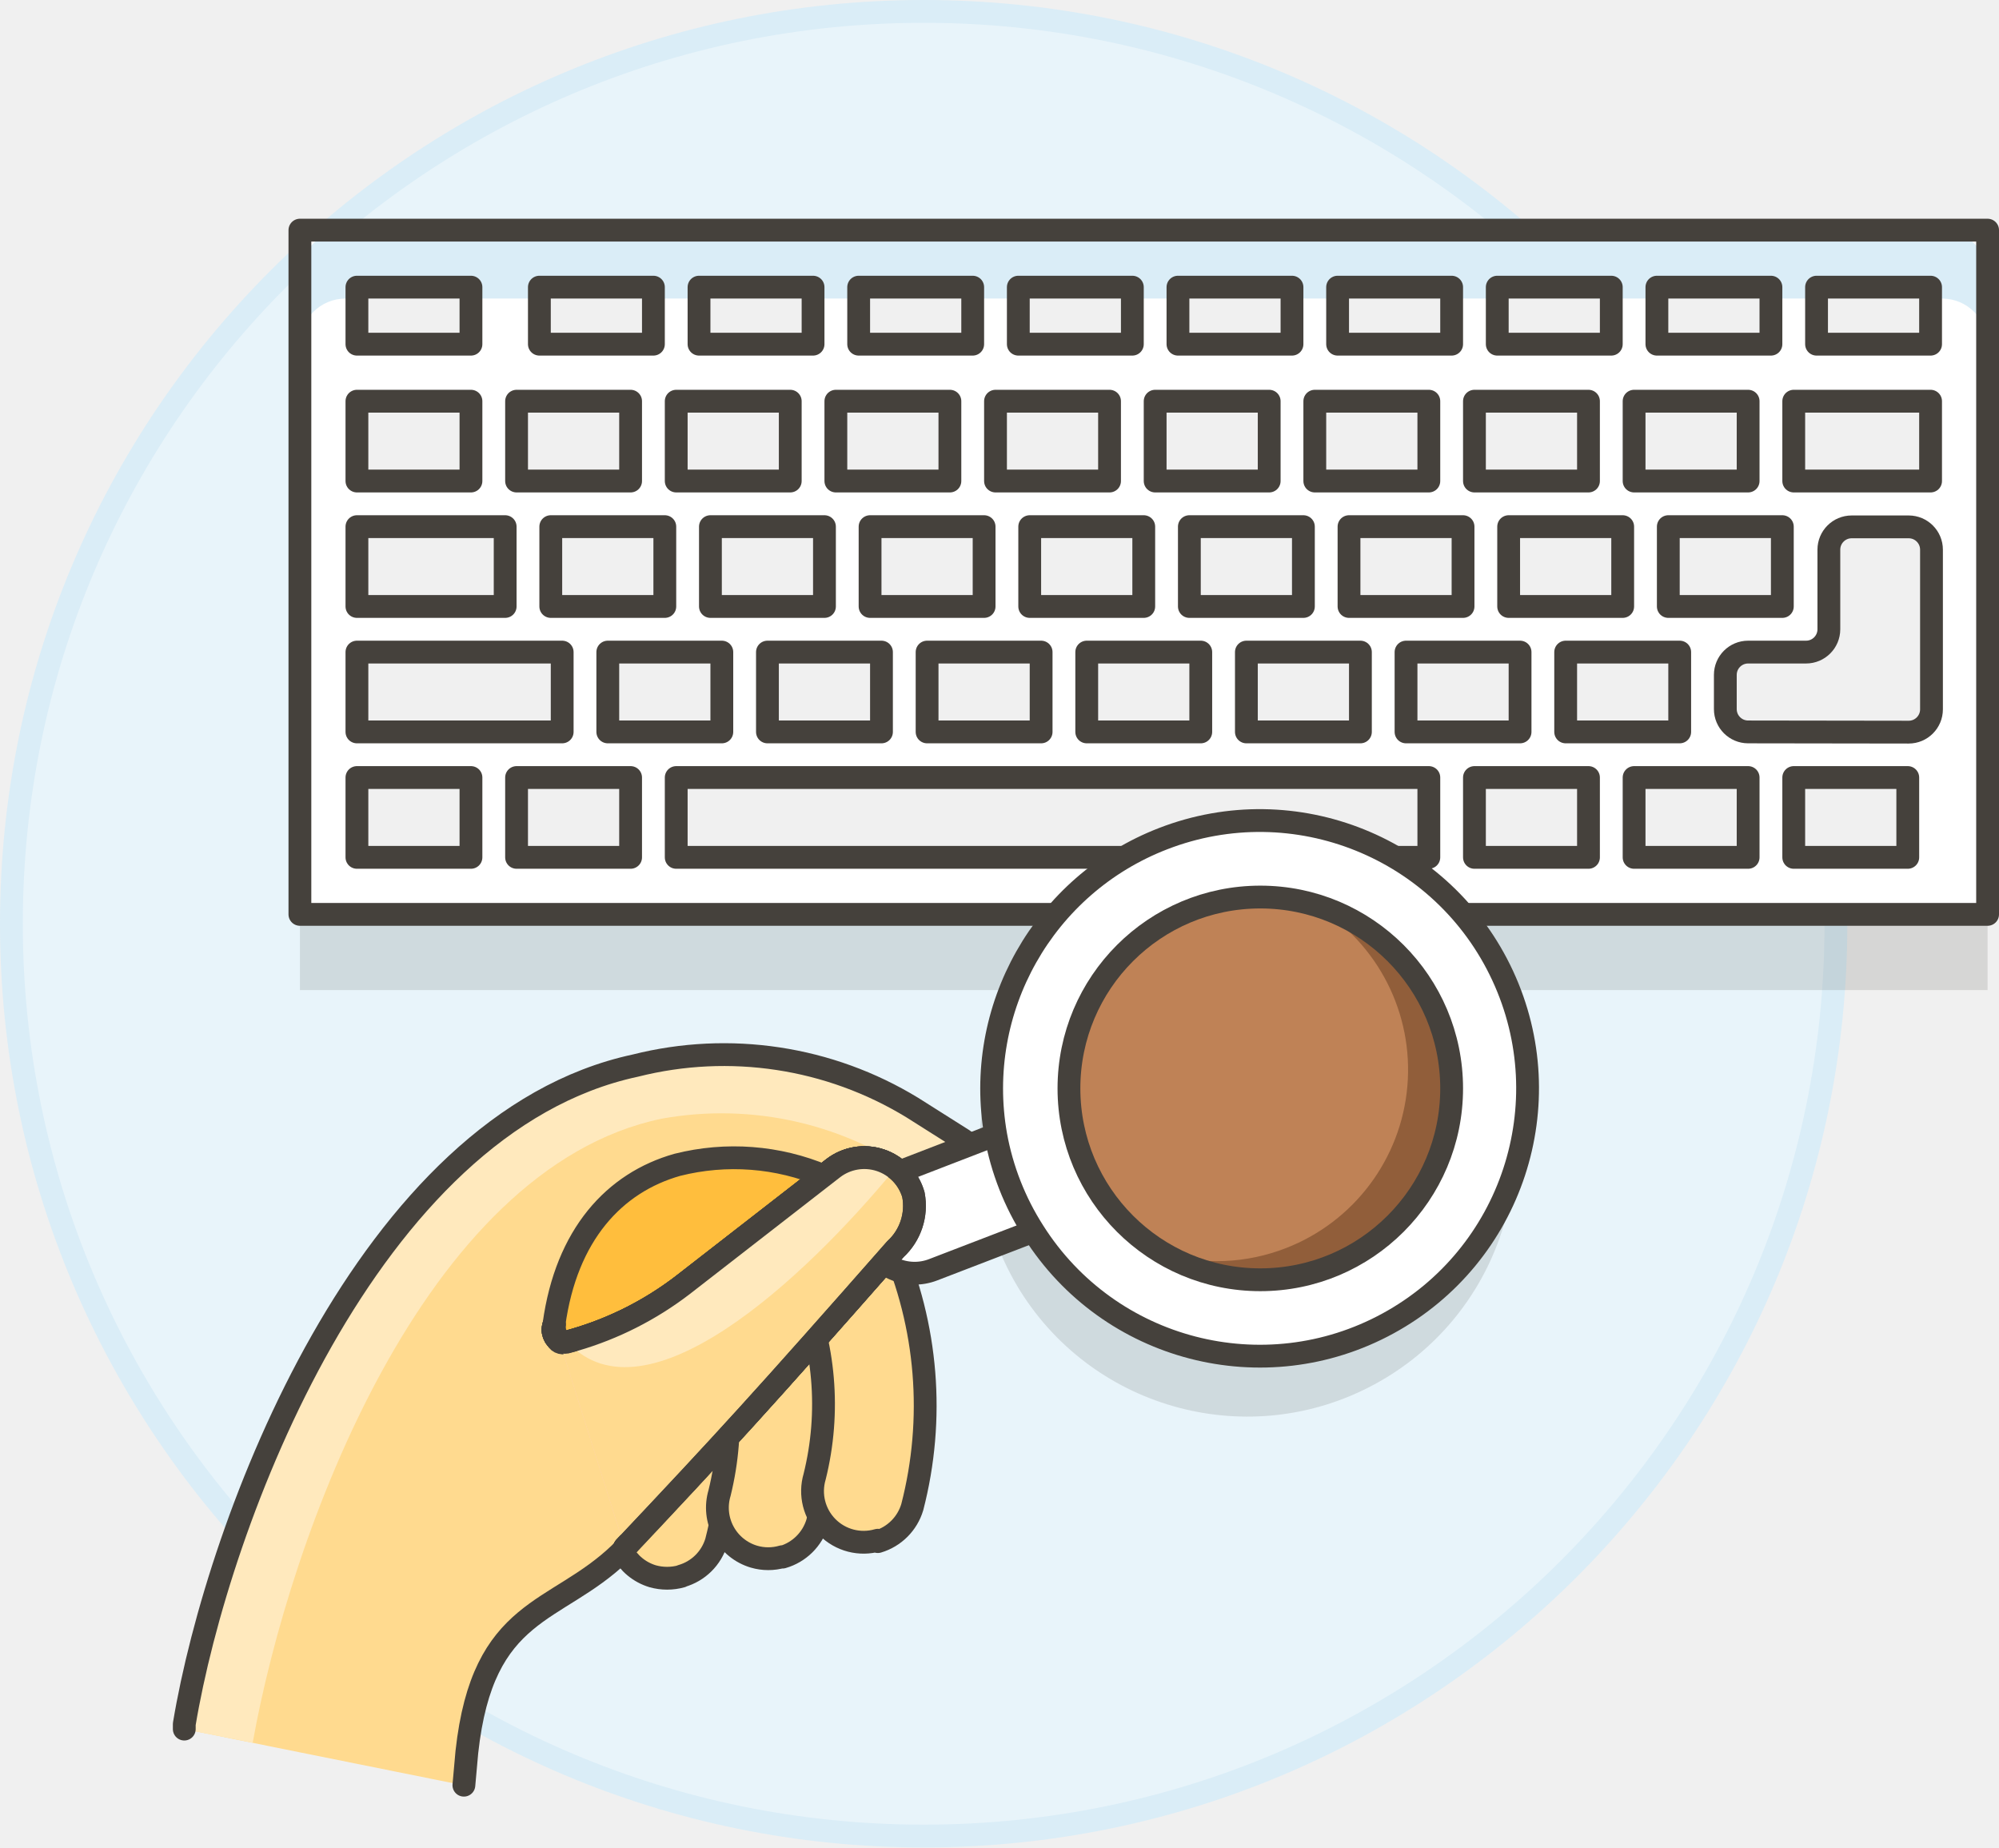
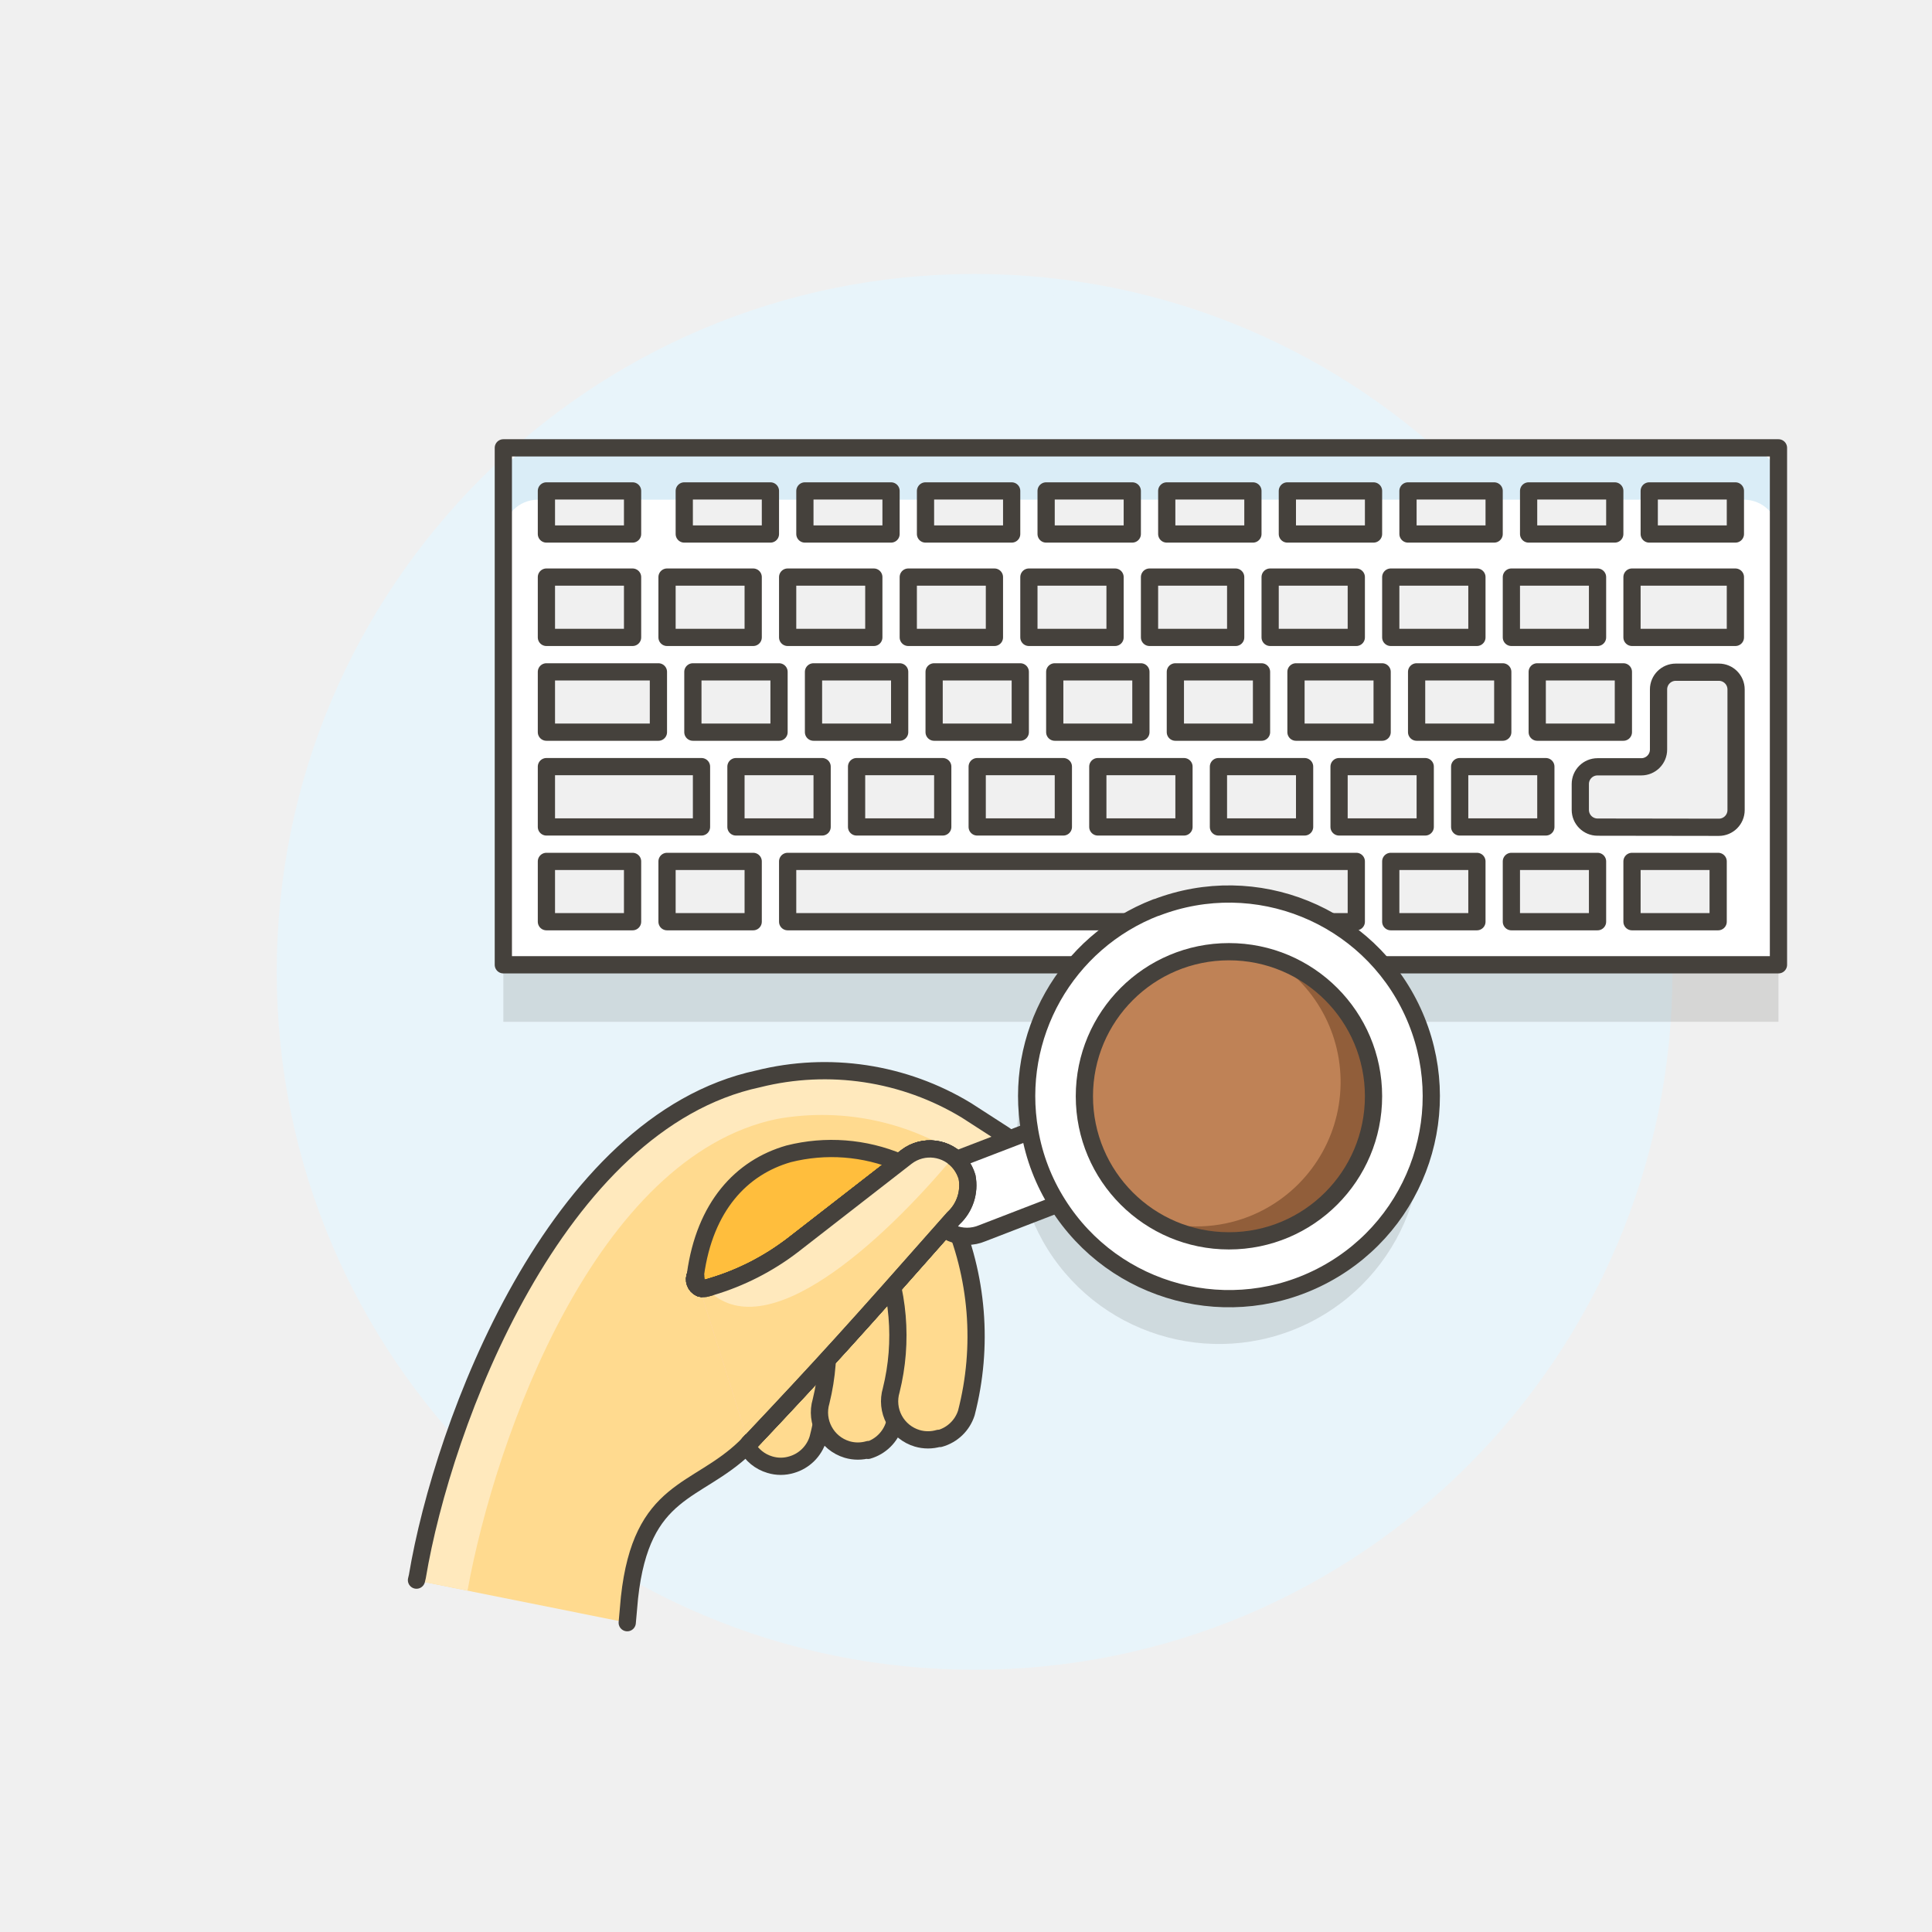
- <svg xmlns="http://www.w3.org/2000/svg" viewBox="0 0 87.65 81">
+ <svg xmlns="http://www.w3.org/2000/svg" id="who_are_we" data-name="who are we" viewBox="0 0 112.12 112.12">
  <defs>
-     <style>.cls-1{fill:#e8f4fa;stroke:#daedf7;}.cls-1,.cls-11,.cls-13,.cls-5,.cls-6,.cls-7{stroke-linecap:round;stroke-linejoin:round;}.cls-2{fill:#45413c;opacity:0.15;isolation:isolate;}.cls-13,.cls-3{fill:#fff;}.cls-4{fill:#daedf7;}.cls-5{fill:none;}.cls-11,.cls-13,.cls-5,.cls-6,.cls-7{stroke:#45413c;}.cls-6{fill:#f0f0f0;}.cls-7,.cls-8{fill:#ffda8f;}.cls-9{fill:#ffe9bd;}.cls-10{fill:#ffbe3d;}.cls-11{fill:#ffcebf;}.cls-12{fill:#ffdcd1;}.cls-14{fill:#bf8256;}.cls-15{fill:#915e3a;}</style>
+     <style>.cls-1{fill:#e8f4fa;stroke:#e8f4fa;}.cls-1,.cls-11,.cls-13,.cls-5,.cls-6,.cls-7{stroke-linecap:round;stroke-linejoin:round;}.cls-2{fill:#45413c;opacity:0.15;isolation:isolate;}.cls-13,.cls-3{fill:#fff;}.cls-4{fill:#daedf7;}.cls-5{fill:none;}.cls-11,.cls-13,.cls-5,.cls-6,.cls-7{stroke:#45413c;}.cls-6{fill:#f0f0f0;}.cls-7,.cls-8{fill:#ffda8f;}.cls-9{fill:#ffe9bd;}.cls-10{fill:#ffbe3d;}.cls-11{fill:#ffcebf;}.cls-12{fill:#ffdcd1;}.cls-14{fill:#bf8256;}.cls-15{fill:#915e3a;}</style>
  </defs>
-   <g id="Layer_2" data-name="Layer 2">
-     <g id="Ñëîé_1" data-name="Ñëîé 1">
-       <circle class="cls-1" cx="40.5" cy="40.5" r="40" />
-       <rect class="cls-2" x="13.15" y="13.41" width="74" height="30" />
-       <rect class="cls-3" x="13.15" y="10.09" width="74" height="30" />
-       <path class="cls-4" d="M85.15,10.09h-70a2,2,0,0,0-2,2h0v3h0a2,2,0,0,1,2-2h70a2,2,0,0,1,2,2v-3h0A2,2,0,0,0,85.15,10.09Z" />
-       <rect class="cls-5" x="13.15" y="10.09" width="74" height="30" />
-       <rect class="cls-6" x="15.65" y="12.59" width="5" height="2.5" />
-       <rect class="cls-6" x="23.65" y="12.59" width="5" height="2.5" />
-       <rect class="cls-6" x="30.65" y="12.59" width="5" height="2.5" />
-       <rect class="cls-6" x="37.65" y="12.59" width="5" height="2.5" />
-       <rect class="cls-6" x="44.65" y="12.59" width="5" height="2.5" />
-       <rect class="cls-6" x="51.65" y="12.59" width="5" height="2.5" />
-       <rect class="cls-6" x="58.65" y="12.59" width="5" height="2.5" />
-       <rect class="cls-6" x="65.65" y="12.59" width="5" height="2.5" />
-       <rect class="cls-6" x="72.65" y="12.59" width="5" height="2.5" />
-       <rect class="cls-6" x="79.65" y="12.59" width="5" height="2.5" />
-       <rect class="cls-6" x="15.65" y="17.59" width="5" height="3.5" />
-       <rect class="cls-6" x="22.65" y="17.59" width="5" height="3.5" />
-       <rect class="cls-6" x="29.65" y="17.59" width="5" height="3.5" />
-       <rect class="cls-6" x="36.65" y="17.59" width="5" height="3.5" />
-       <rect class="cls-6" x="43.65" y="17.59" width="5" height="3.5" />
-       <rect class="cls-6" x="50.65" y="17.59" width="5" height="3.5" />
-       <rect class="cls-6" x="57.65" y="17.59" width="5" height="3.5" />
-       <rect class="cls-6" x="64.65" y="17.59" width="5" height="3.5" />
-       <rect class="cls-6" x="71.65" y="17.59" width="5" height="3.5" />
-       <rect class="cls-6" x="78.65" y="17.59" width="6" height="3.5" />
-       <rect class="cls-6" x="15.65" y="23.09" width="6.5" height="3.5" />
-       <rect class="cls-6" x="24.15" y="23.09" width="5" height="3.5" />
-       <rect class="cls-6" x="31.15" y="23.09" width="5" height="3.5" />
-       <rect class="cls-6" x="38.15" y="23.09" width="5" height="3.5" />
-       <rect class="cls-6" x="45.15" y="23.09" width="5" height="3.5" />
-       <rect class="cls-6" x="52.15" y="23.09" width="5" height="3.5" />
-       <rect class="cls-6" x="59.15" y="23.09" width="5" height="3.5" />
-       <rect class="cls-6" x="66.15" y="23.09" width="5" height="3.5" />
-       <rect class="cls-6" x="73.15" y="23.09" width="5" height="3.5" />
-       <path class="cls-6" d="M76.65,32.09h0a1,1,0,0,1-1-1h0v-1.5h0a1,1,0,0,1,1-1h2.54a1,1,0,0,0,1-1h0l0-3.49h0a1,1,0,0,1,1-1h2.5a1,1,0,0,1,1,1v7h0a1,1,0,0,1-1,1Z" />
-       <rect class="cls-6" x="15.65" y="28.59" width="9" height="3.5" />
-       <rect class="cls-6" x="26.65" y="28.59" width="5" height="3.5" />
-       <rect class="cls-6" x="33.65" y="28.59" width="5" height="3.5" />
-       <rect class="cls-6" x="40.65" y="28.59" width="5" height="3.5" />
-       <rect class="cls-6" x="47.65" y="28.59" width="5" height="3.5" />
-       <rect class="cls-6" x="54.65" y="28.59" width="5" height="3.5" />
-       <rect class="cls-6" x="61.65" y="28.59" width="5" height="3.5" />
-       <rect class="cls-6" x="68.65" y="28.59" width="5" height="3.5" />
-       <rect class="cls-6" x="15.65" y="34.09" width="5" height="3.5" />
-       <rect class="cls-6" x="22.65" y="34.09" width="5" height="3.5" />
-       <rect class="cls-6" x="29.65" y="34.09" width="33" height="3.5" />
-       <rect class="cls-6" x="64.65" y="34.09" width="5" height="3.5" />
-       <rect class="cls-6" x="71.65" y="34.09" width="5" height="3.5" />
-       <rect class="cls-6" x="78.65" y="34.09" width="5" height="3.5" />
-       <path class="cls-7" d="M29.88,69.1h0a2.23,2.23,0,0,0,1.53-1.51h0A17.82,17.82,0,0,0,30.48,56h0a2.24,2.24,0,0,0-4.08,1.85h0a13.25,13.25,0,0,1,.72,8.47h0a2.24,2.24,0,0,0,1.5,2.79,2.34,2.34,0,0,0,1.26,0Z" />
-       <path class="cls-7" d="M34.31,68.27h0a2.25,2.25,0,0,0,1.53-1.51h0a17.76,17.76,0,0,0-.94-11.61h0A2.24,2.24,0,0,0,30.83,57h0a13.22,13.22,0,0,1,.72,8.46h0a2.24,2.24,0,0,0,1.51,2.79,2.22,2.22,0,0,0,1.25,0Z" />
-       <path class="cls-7" d="M38.49,67.59h0A2.25,2.25,0,0,0,40,66.08h0a17.79,17.79,0,0,0-.94-11.62h0A2.25,2.25,0,0,0,35,56.27l0,0h0a13.19,13.19,0,0,1,.72,8.47h0a2.24,2.24,0,0,0,2.77,2.79Z" />
-       <path class="cls-8" d="M42.23,50,40,48.56h0a15.91,15.91,0,0,0-12.16-1.84c-11.76,2.52-18.29,20-19.76,28.87l0,.22,12.27,2.47.13-1.45c.7-6.42,3.9-6,6.72-8.74,4.47-4.73,6.2-6.62,11.91-13.11.57-.94.63-1.23,1.2-1h0a2.24,2.24,0,0,0,1.93-4Z" />
-       <path class="cls-9" d="M42.23,50,40,48.56h0a15.91,15.91,0,0,0-12.16-1.84c-11.76,2.52-18.29,20-19.76,28.87l0,.22,3,.6C12.7,67.34,18.55,51.24,29,49.05h0a14.77,14.77,0,0,1,11.4,2.64l2.07,1.43h0l.21.18h0a2,2,0,0,0,.11-2.89,1.92,1.92,0,0,0-.56-.42Z" />
-       <path class="cls-10" d="M36.14,51.55l-6.2,4.82c-.08.06-.18.12-.26.19h0a14.88,14.88,0,0,1-4.46,2.21l-.25.07c-.63.18-.61-.24-.67-.77.53-3.94,2.64-6.22,5.4-7h0A10.17,10.17,0,0,1,36.14,51.55Z" />
-       <path class="cls-5" d="M20.34,78.27l.13-1.45c.7-6.41,3.9-6,6.73-8.73,4.46-4.74,6.18-6.62,11.9-13.12.57-.93.62-1.22,1.21-1h0a2.24,2.24,0,0,0,1.92-4L40,48.56h0a15.86,15.86,0,0,0-12.14-1.84c-11.76,2.52-18.3,20-19.78,28.87l0,.22M29.94,56.37a2.48,2.48,0,0,0-.26.19h0a14.88,14.88,0,0,1-4.46,2.21l-.25.07c-.63.18-.61-.24-.68-.77.54-3.94,2.65-6.22,5.41-7h0a10.17,10.17,0,0,1,6.44.49Z" />
-       <path class="cls-11" d="M24.3,58.07h0a.56.56,0,0,0,.27.74.53.53,0,0,0,.39,0h0l.25-.07h0a14.39,14.39,0,0,0,4.73-2.4l6.59-5.12h0a2.24,2.24,0,0,1,3.52,1.16h0a2.58,2.58,0,0,1-.79,2.39c-5.76,6.55-7.5,8.45-11.87,13.08" />
-       <path class="cls-12" d="M24.91,58.87h0a18.62,18.62,0,0,0,5-2.5l6.59-5.12h0a2.22,2.22,0,0,1,2.74,0C35.22,56.13,28.32,62.5,24.91,58.87Z" />
-       <path class="cls-5" d="M24.3,58.07h0a.56.56,0,0,0,.27.74.53.53,0,0,0,.39,0h0l.25-.07h0a14.39,14.39,0,0,0,4.73-2.4l6.59-5.12h0a2.24,2.24,0,0,1,3.52,1.16h0a2.58,2.58,0,0,1-.79,2.39c-5.76,6.55-7.5,8.45-11.87,13.08" />
-       <path class="cls-2" d="M50.47,39.4h0a11.75,11.75,0,0,0-7.35,13h0a12,12,0,0,0,1.62,4.21h0a11.74,11.74,0,1,0,5.73-17.2Z" />
-       <path class="cls-4" d="M45.6,49l-6.32,2.44h0A2.25,2.25,0,0,0,38,54.37h0a2.25,2.25,0,0,0,2.92,1.3h0l6.32-2.43Z" />
-       <path class="cls-13" d="M45.6,49l-6.32,2.44h0A2.25,2.25,0,0,0,38,54.37h0a2.25,2.25,0,0,0,2.92,1.3h0l6.32-2.43Z" />
-       <path class="cls-13" d="M51,36.77h0a11.75,11.75,0,0,0-7.34,13h0A11.7,11.7,0,0,0,45.32,54h0A11.74,11.74,0,1,0,51,36.77Z" />
-       <circle class="cls-14" cx="55.26" cy="47.72" r="8.39" />
-       <path class="cls-15" d="M56.39,54.72h0a8.39,8.39,0,0,0,1.3-15h0a8.39,8.39,0,1,1-6.75,15.22h0A8.35,8.35,0,0,0,56.39,54.72Z" />
-       <circle class="cls-5" cx="55.26" cy="47.72" r="8.39" />
-       <path class="cls-7" d="M24.3,58.07h0a.56.56,0,0,0,.27.74.53.53,0,0,0,.39,0h0l.25-.07h0a14.39,14.39,0,0,0,4.73-2.4l6.59-5.12h0a2.24,2.24,0,0,1,3.52,1.16h0a2.58,2.58,0,0,1-.79,2.39c-5.76,6.55-7.5,8.45-11.87,13.08" />
-       <path class="cls-9" d="M24.91,58.87h0a18.62,18.62,0,0,0,5-2.5l6.59-5.12h0a2.22,2.22,0,0,1,2.74,0C35.22,56.13,28.32,62.5,24.91,58.87Z" />
-       <path class="cls-5" d="M24.3,58.07h0a.56.56,0,0,0,.27.74.53.53,0,0,0,.39,0h0l.25-.07h0a14.39,14.39,0,0,0,4.73-2.4l6.59-5.12h0a2.24,2.24,0,0,1,3.52,1.16h0a2.58,2.58,0,0,1-.79,2.39c-5.76,6.55-7.5,8.45-11.87,13.08" />
-     </g>
+   <g id="keyboard">
+     <circle class="cls-1" cx="56.56" cy="56.4" r="40" />
+     <rect class="cls-2" x="29.21" y="29.3" width="74" height="30" />
+     <rect class="cls-3" x="29.21" y="25.99" width="74" height="30" />
+     <path class="cls-4" d="M101.21,26h-70a2,2,0,0,0-2,2h0v3h0a2,2,0,0,1,2-2h70a2,2,0,0,1,2,2V28h0A2,2,0,0,0,101.21,26Z" />
+     <rect class="cls-5" x="29.21" y="25.99" width="74" height="30" />
+     <rect class="cls-6" x="31.71" y="28.49" width="5" height="2.5" />
+     <rect class="cls-6" x="39.71" y="28.49" width="5" height="2.5" />
+     <rect class="cls-6" x="46.71" y="28.49" width="5" height="2.5" />
+     <rect class="cls-6" x="53.71" y="28.49" width="5" height="2.5" />
+     <rect class="cls-6" x="60.71" y="28.49" width="5" height="2.5" />
+     <rect class="cls-6" x="67.71" y="28.49" width="5" height="2.5" />
+     <rect class="cls-6" x="74.71" y="28.49" width="5" height="2.5" />
+     <rect class="cls-6" x="81.71" y="28.49" width="5" height="2.5" />
+     <rect class="cls-6" x="88.71" y="28.49" width="5" height="2.5" />
+     <rect class="cls-6" x="95.71" y="28.49" width="5" height="2.5" />
+     <rect class="cls-6" x="31.71" y="33.49" width="5" height="3.5" />
+     <rect class="cls-6" x="38.71" y="33.49" width="5" height="3.5" />
+     <rect class="cls-6" x="45.71" y="33.49" width="5" height="3.5" />
+     <rect class="cls-6" x="52.71" y="33.49" width="5" height="3.5" />
+     <rect class="cls-6" x="59.71" y="33.49" width="5" height="3.5" />
+     <rect class="cls-6" x="66.71" y="33.49" width="5" height="3.5" />
+     <rect class="cls-6" x="73.71" y="33.49" width="5" height="3.5" />
+     <rect class="cls-6" x="80.71" y="33.49" width="5" height="3.5" />
+     <rect class="cls-6" x="87.71" y="33.49" width="5" height="3.5" />
+     <rect class="cls-6" x="94.71" y="33.49" width="6" height="3.5" />
+     <rect class="cls-6" x="31.71" y="38.99" width="6.5" height="3.5" />
+     <rect class="cls-6" x="40.21" y="38.99" width="5" height="3.5" />
+     <rect class="cls-6" x="47.21" y="38.99" width="5" height="3.5" />
+     <rect class="cls-6" x="54.21" y="38.99" width="5" height="3.5" />
+     <rect class="cls-6" x="61.21" y="38.99" width="5" height="3.5" />
+     <rect class="cls-6" x="68.21" y="38.99" width="5" height="3.5" />
+     <rect class="cls-6" x="75.21" y="38.99" width="5" height="3.5" />
+     <rect class="cls-6" x="82.21" y="38.99" width="5" height="3.5" />
+     <rect class="cls-6" x="89.21" y="38.99" width="5" height="3.5" />
+     <path class="cls-6" d="M92.71,48h0a1,1,0,0,1-1-1h0v-1.5h0a1,1,0,0,1,1-1h2.54a1,1,0,0,0,1-1h0l0-3.49h0a1,1,0,0,1,1-1h2.5a1,1,0,0,1,1,1v7h0a1,1,0,0,1-1,1Z" />
+     <rect class="cls-6" x="31.71" y="44.49" width="9" height="3.5" />
+     <rect class="cls-6" x="42.71" y="44.49" width="5" height="3.5" />
+     <rect class="cls-6" x="49.71" y="44.49" width="5" height="3.5" />
+     <rect class="cls-6" x="56.71" y="44.49" width="5" height="3.5" />
+     <rect class="cls-6" x="63.71" y="44.49" width="5" height="3.5" />
+     <rect class="cls-6" x="70.71" y="44.49" width="5" height="3.5" />
+     <rect class="cls-6" x="77.71" y="44.49" width="5" height="3.5" />
+     <rect class="cls-6" x="84.71" y="44.49" width="5" height="3.5" />
+     <rect class="cls-6" x="31.71" y="49.99" width="5" height="3.5" />
+     <rect class="cls-6" x="38.71" y="49.99" width="5" height="3.5" />
+     <rect class="cls-6" x="45.71" y="49.99" width="33" height="3.5" />
+     <rect class="cls-6" x="80.71" y="49.99" width="5" height="3.5" />
+     <rect class="cls-6" x="87.71" y="49.99" width="5" height="3.5" />
+     <rect class="cls-6" x="94.71" y="49.99" width="5" height="3.5" />
+     <path class="cls-7" d="M45.94,85h0a2.25,2.25,0,0,0,1.53-1.51h0a17.85,17.85,0,0,0-.93-11.62h0a2.24,2.24,0,0,0-4.08,1.86h0a13.22,13.22,0,0,1,.72,8.46h0A2.23,2.23,0,0,0,44.68,85a2.16,2.16,0,0,0,1.26,0Z" />
+     <path class="cls-7" d="M50.37,84.17h0a2.25,2.25,0,0,0,1.53-1.51h0A17.79,17.79,0,0,0,51,71h0a2.24,2.24,0,0,0-4.07,1.86h0a13.23,13.23,0,0,1,.72,8.46h0a2.25,2.25,0,0,0,1.51,2.8,2.22,2.22,0,0,0,1.25,0Z" />
+     <path class="cls-7" d="M54.54,83.48h0A2.25,2.25,0,0,0,56.08,82h0a17.77,17.77,0,0,0-.94-11.61h0A2.24,2.24,0,0,0,51,72.16l0,.06h0a13.16,13.16,0,0,1,.72,8.46h0a2.24,2.24,0,0,0,1.51,2.79,2.22,2.22,0,0,0,1.25,0Z" />
+     <path class="cls-8" d="M58.29,65.88,56.1,64.45h0a15.86,15.86,0,0,0-12.16-1.83c-11.76,2.51-18.29,20-19.76,28.87l-.05.22L36.4,94.17l.13-1.45c.7-6.42,3.9-6,6.72-8.74,4.47-4.72,6.2-6.62,11.91-13.11.56-.94.63-1.22,1.2-1h0a2.24,2.24,0,0,0,1.93-4Z" />
+     <path class="cls-9" d="M58.29,65.88,56.1,64.45h0a15.86,15.86,0,0,0-12.16-1.83c-11.76,2.51-18.29,20-19.76,28.87l-.05.22,3,.6c1.65-9.07,7.5-25.17,17.94-27.37h0a14.81,14.81,0,0,1,11.4,2.64L58.52,69h0a1.18,1.18,0,0,1,.21.18h0a2,2,0,0,0,.1-2.9,1.91,1.91,0,0,0-.55-.42Z" />
+     <path class="cls-10" d="M52.2,67.45,46,72.26c-.08.07-.18.13-.26.19h0a14.42,14.42,0,0,1-4.46,2.21l-.25.08c-.63.18-.61-.24-.68-.78.54-3.93,2.65-6.21,5.41-7h0A10.17,10.17,0,0,1,52.2,67.45Z" />
+     <path class="cls-5" d="M36.4,94.17l.13-1.45c.7-6.42,3.9-6,6.73-8.74,4.46-4.73,6.18-6.62,11.9-13.12.56-.92.62-1.21,1.2-1h0a2.24,2.24,0,0,0,1.93-4l-2.2-1.42h0A15.87,15.87,0,0,0,44,62.61c-11.76,2.52-18.3,20-19.78,28.88l-.05.21M46,72.26a2.48,2.48,0,0,1-.26.19h0a14.26,14.26,0,0,1-4.45,2.21l-.25.08c-.63.18-.61-.24-.68-.78.54-3.93,2.65-6.21,5.41-7h0a10.17,10.17,0,0,1,6.44.49Z" />
+     <path class="cls-11" d="M40.36,74h0a.56.56,0,0,0,.27.75.65.65,0,0,0,.39,0h0l.25-.07h0A14.63,14.63,0,0,0,46,72.27l6.6-5.13h0a2.24,2.24,0,0,1,3.14.41,2.41,2.41,0,0,1,.38.75h0a2.6,2.6,0,0,1-.79,2.4c-5.77,6.54-7.5,8.45-11.87,13.08" />
+     <path class="cls-12" d="M41,74.77h0a18.92,18.92,0,0,0,5-2.5l6.59-5.13h0a2.22,2.22,0,0,1,2.74,0C51.28,72,44.37,78.4,41,74.77Z" />
+     <path class="cls-5" d="M40.36,74h0a.56.56,0,0,0,.27.75.65.65,0,0,0,.39,0h0l.25-.07h0A14.63,14.63,0,0,0,46,72.27l6.6-5.13h0a2.24,2.24,0,0,1,3.14.41,2.41,2.41,0,0,1,.38.75h0a2.6,2.6,0,0,1-.79,2.4c-5.77,6.54-7.5,8.45-11.87,13.08" />
+     <path class="cls-2" d="M66.52,55.3h0a11.75,11.75,0,0,0-7.34,13h0A12.05,12.05,0,0,0,60.8,72.5h0a11.74,11.74,0,1,0,5.72-17.2Z" />
+     <path class="cls-4" d="M61.66,64.92l-6.32,2.43h0A2.26,2.26,0,0,0,54,70.27h0A2.26,2.26,0,0,0,57,71.57h0l6.32-2.44Z" />
+     <path class="cls-13" d="M61.66,64.92l-6.32,2.43h0A2.26,2.26,0,0,0,54,70.27h0A2.26,2.26,0,0,0,57,71.57h0l6.32-2.44Z" />
+     <path class="cls-13" d="M67.1,52.66h0a11.74,11.74,0,0,0-7.34,13h0a11.56,11.56,0,0,0,1.62,4.21h0a11.74,11.74,0,1,0,5.72-17.2Z" />
+     <circle class="cls-14" cx="71.32" cy="63.62" r="8.39" />
+     <path class="cls-15" d="M72.45,70.61h0a8.39,8.39,0,0,0,1.3-15h0A8.39,8.39,0,1,1,67,70.81h0A8.35,8.35,0,0,0,72.45,70.61Z" />
+     <circle class="cls-5" cx="71.32" cy="63.62" r="8.39" />
+     <path class="cls-7" d="M40.36,74h0a.56.56,0,0,0,.27.75.65.65,0,0,0,.39,0h0l.25-.07h0A14.63,14.63,0,0,0,46,72.27l6.6-5.13h0a2.24,2.24,0,0,1,3.14.41,2.41,2.41,0,0,1,.38.75h0a2.6,2.6,0,0,1-.79,2.4c-5.77,6.54-7.5,8.45-11.87,13.08" />
+     <path class="cls-9" d="M41,74.77h0a18.92,18.92,0,0,0,5-2.5l6.59-5.13h0a2.22,2.22,0,0,1,2.74,0C51.28,72,44.37,78.4,41,74.77Z" />
+     <path class="cls-5" d="M40.36,74h0a.56.56,0,0,0,.27.75.65.65,0,0,0,.39,0h0l.25-.07h0A14.63,14.63,0,0,0,46,72.27l6.6-5.13h0a2.24,2.24,0,0,1,3.14.41,2.41,2.41,0,0,1,.38.75h0a2.6,2.6,0,0,1-.79,2.4c-5.77,6.54-7.5,8.45-11.87,13.08" />
  </g>
</svg>
